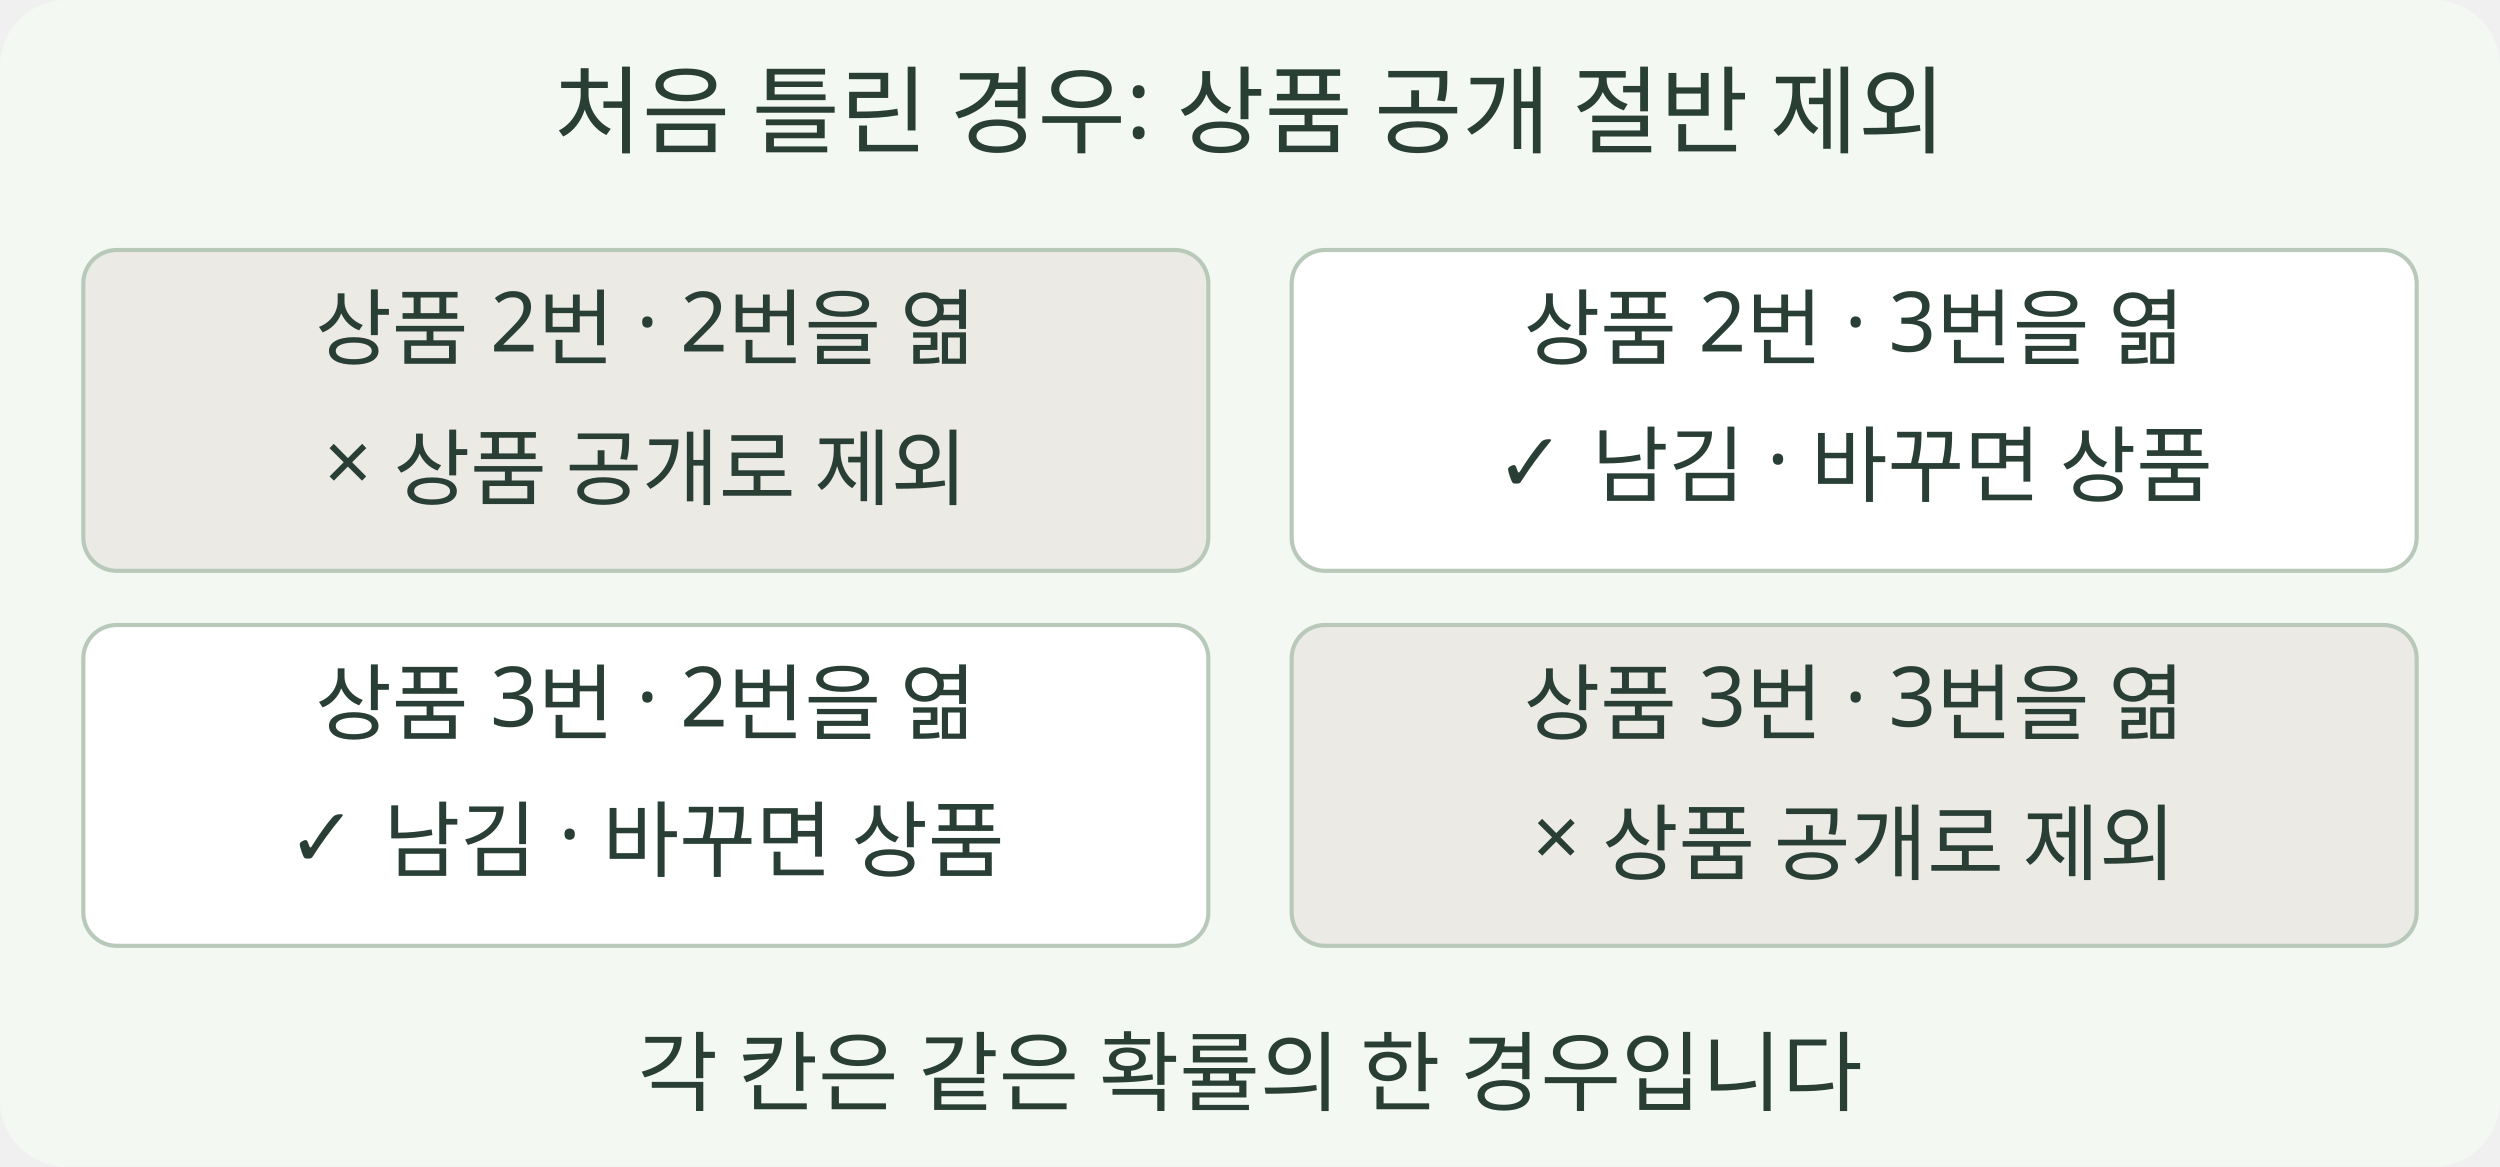
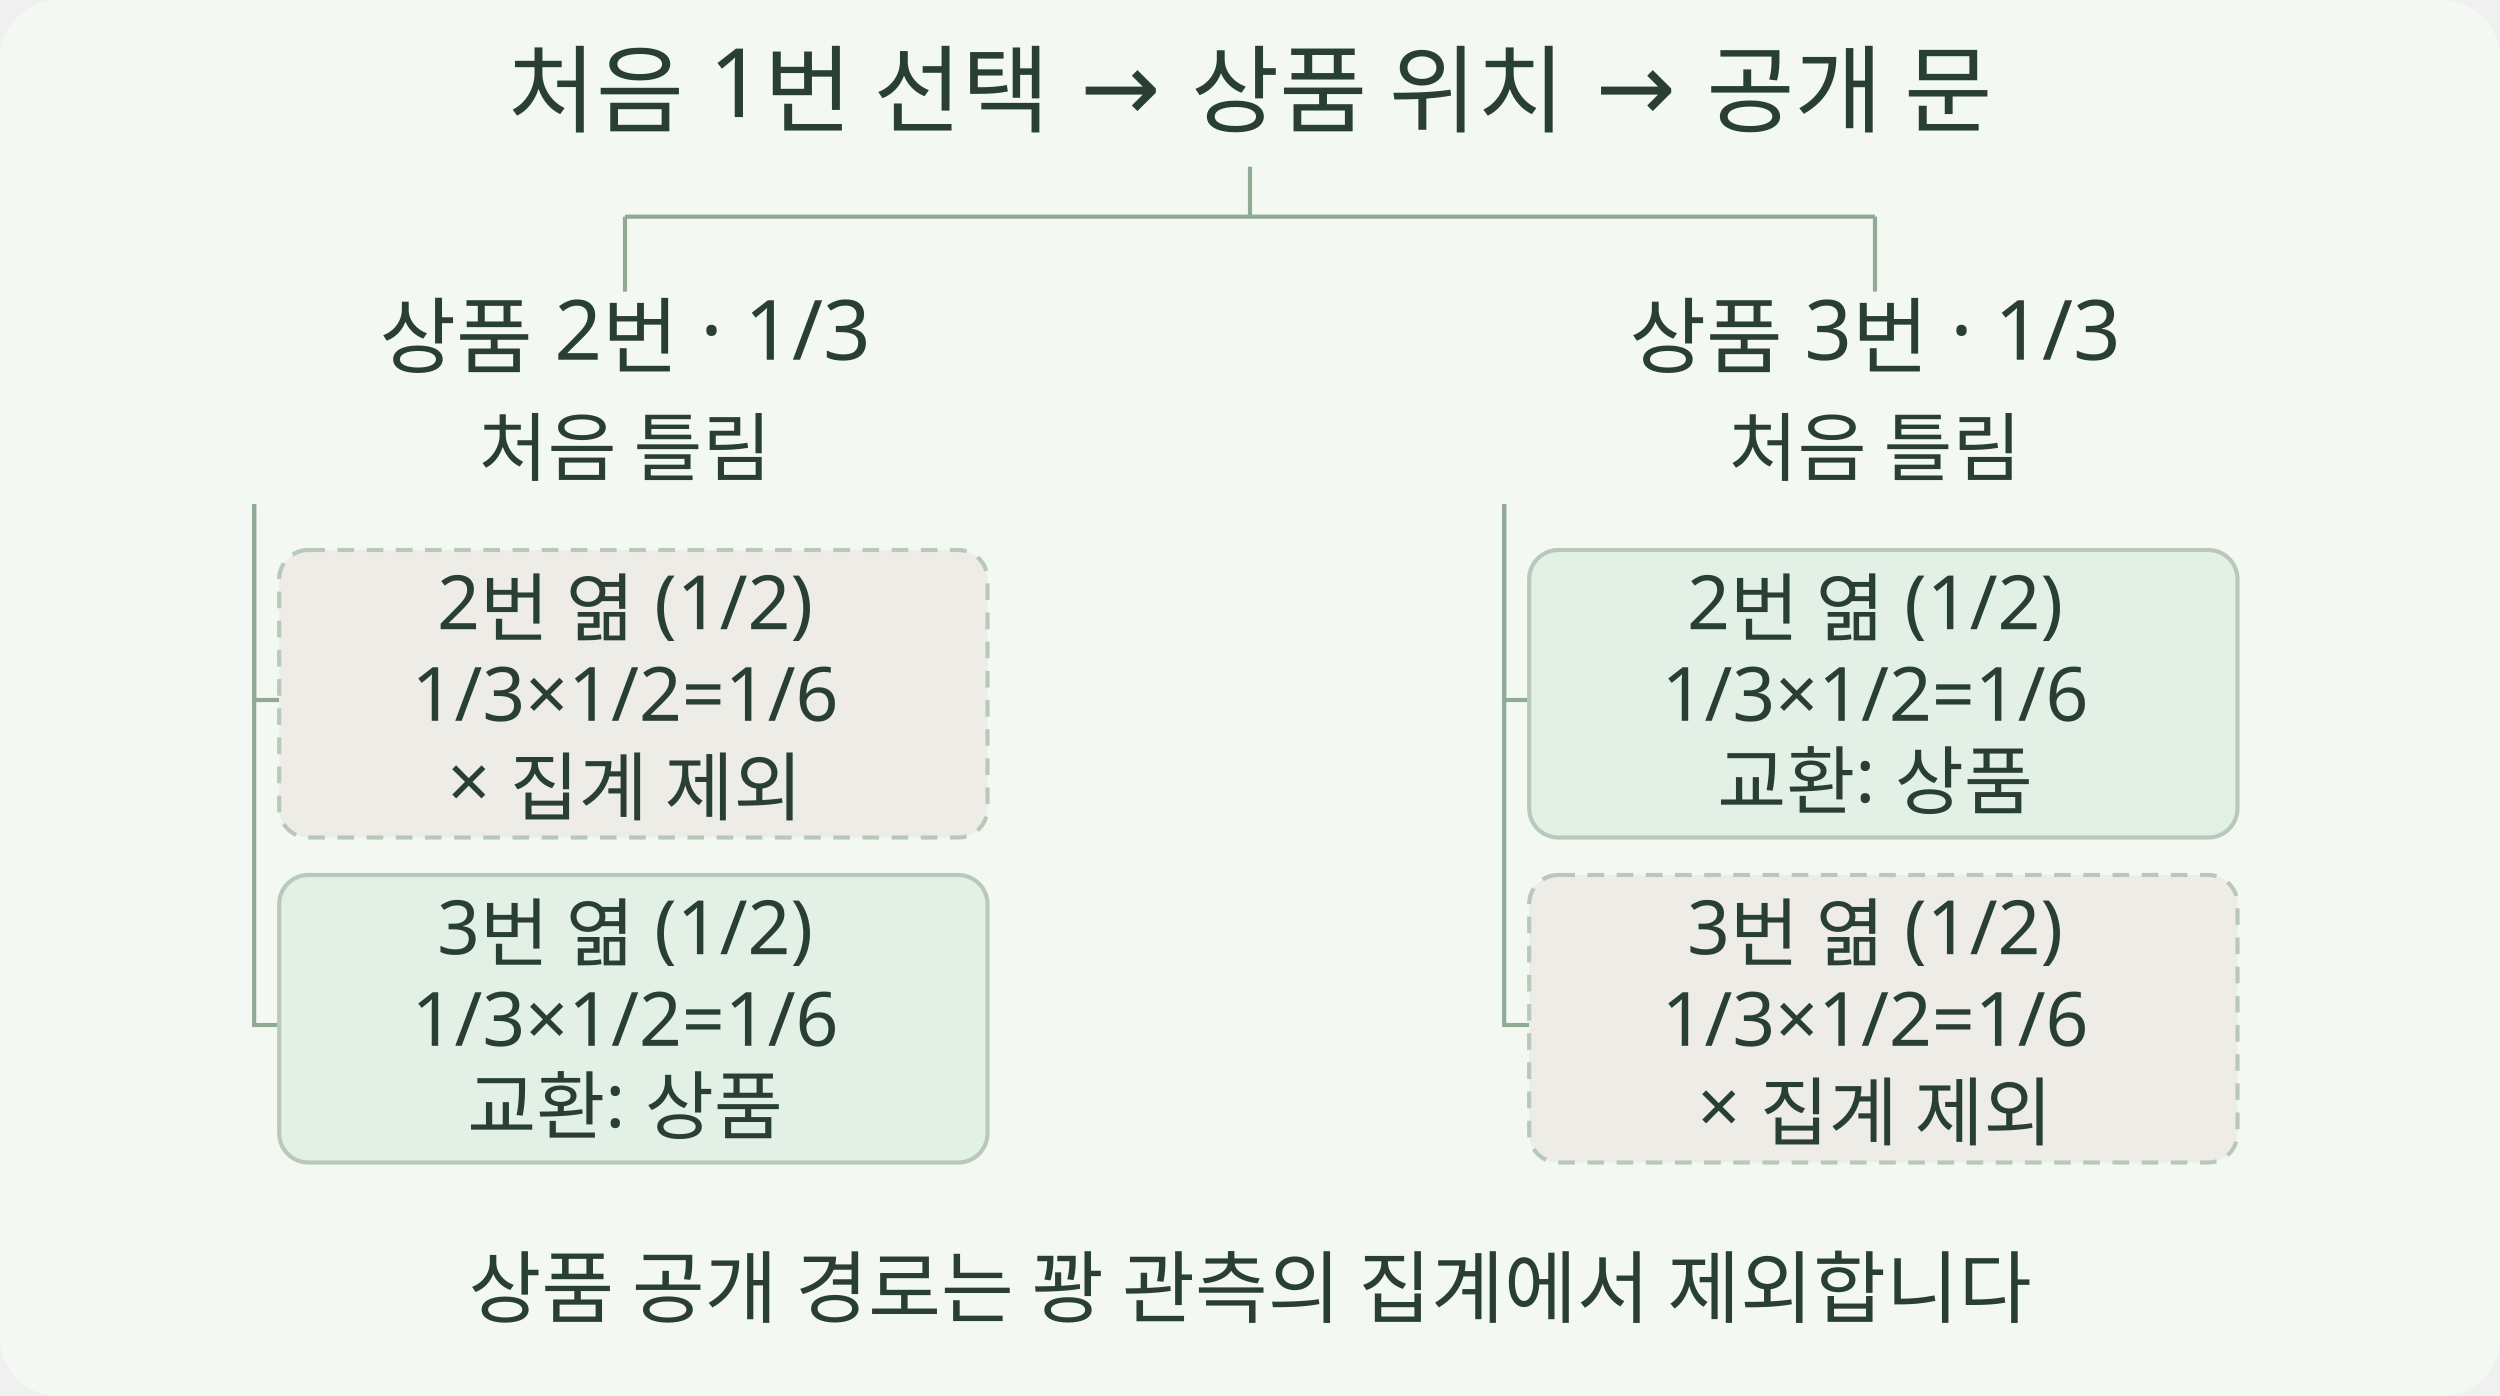
- <svg xmlns="http://www.w3.org/2000/svg" viewBox="0 0 600 280" role="img" aria-labelledby="title desc">
-   <rect width="600" height="280" rx="16" fill="#f4f8f3" />
+ <svg xmlns="http://www.w3.org/2000/svg" viewBox="0 0 600 335" role="img" aria-labelledby="title desc">
+   <rect width="600" height="335" rx="14" fill="#f4f8f3" />
  <g font-family="system-ui,Malgun Gothic,sans-serif" fill="#293f35">
-     <text x="300" y="35" font-size="23" text-anchor="middle">처음 틀린 경우: 상품 공개 절반 제외</text>
-     <rect x="20" y="60" width="270" height="77" rx="8" fill="#eceae5" stroke="#b8c9ba" />
-     <text x="155" y="86" font-size="20" text-anchor="middle">상품 2번 · 2번을 엶</text>
-     <text x="155" y="118" font-size="20" text-anchor="middle">× 상품 공개로 제외</text>
-     <rect x="310" y="60" width="270" height="77" rx="8" fill="#fff" stroke="#b8c9ba" />
-     <text x="445" y="86" font-size="20" text-anchor="middle">상품 2번 · 3번을 엶</text>
-     <text x="445" y="118" font-size="20" text-anchor="middle">✓ 남김 · 바꾸면 상품</text>
-     <rect x="20" y="150" width="270" height="77" rx="8" fill="#fff" stroke="#b8c9ba" />
-     <text x="155" y="176" font-size="20" text-anchor="middle">상품 3번 · 2번을 엶</text>
-     <text x="155" y="208" font-size="20" text-anchor="middle">✓ 남김 · 바꾸면 상품</text>
-     <rect x="310" y="150" width="270" height="77" rx="8" fill="#eceae5" stroke="#b8c9ba" />
-     <text x="445" y="176" font-size="20" text-anchor="middle">상품 3번 · 3번을 엶</text>
-     <text x="445" y="208" font-size="20" text-anchor="middle">× 상품 공개로 제외</text>
-     <text x="300" y="265" font-size="21" text-anchor="middle">각 칸은 같은 확률의 한 경우입니다</text>
+     <text x="300" y="30" text-anchor="middle" font-size="23">처음 1번 선택 → 상품 위치 → 공개 문</text>
+     <path d="M300 40V52M150.0 52H450.0" stroke="#91aa96" fill="none" />
+     <path d="M150.0 52V70" stroke="#91aa96" />
+     <text x="150.0" y="88" text-anchor="middle" font-size="20">상품 2번 · 1/3</text>
+     <text x="150.0" y="114" text-anchor="middle" font-size="18">처음 틀림</text>
+     <path d="M61.0 121V168H67.0" stroke="#91aa96" fill="none" />
+     <rect x="67.0" y="132" width="170" height="69" rx="7" fill="#eeece7" stroke="#b8c9ba" stroke-dasharray="4 3" />
+     <text x="150.0" y="151" text-anchor="middle" font-size="18">2번 엶 (1/2)</text>
+     <text x="150.0" y="173" text-anchor="middle" font-size="18">1/3×1/2=1/6</text>
+     <text x="150.0" y="194" text-anchor="middle" font-size="18">× 집계 제외</text>
+     <path d="M61.0 121V246H67.0" stroke="#91aa96" fill="none" />
+     <rect x="67.0" y="210" width="170" height="69" rx="7" fill="#e3f0e5" stroke="#b8c9ba" />
+     <text x="150.0" y="229" text-anchor="middle" font-size="18">3번 엶 (1/2)</text>
+     <text x="150.0" y="251" text-anchor="middle" font-size="18">1/3×1/2=1/6</text>
+     <text x="150.0" y="272" text-anchor="middle" font-size="18">교환: 상품</text>
+     <path d="M450.0 52V70" stroke="#91aa96" />
+     <text x="450.0" y="88" text-anchor="middle" font-size="20">상품 3번 · 1/3</text>
+     <text x="450.0" y="114" text-anchor="middle" font-size="18">처음 틀림</text>
+     <path d="M361.0 121V168H367.0" stroke="#91aa96" fill="none" />
+     <rect x="367.0" y="132" width="170" height="69" rx="7" fill="#e3f0e5" stroke="#b8c9ba" />
+     <text x="450.0" y="151" text-anchor="middle" font-size="18">2번 엶 (1/2)</text>
+     <text x="450.0" y="173" text-anchor="middle" font-size="18">1/3×1/2=1/6</text>
+     <text x="450.0" y="194" text-anchor="middle" font-size="18">교환: 상품</text>
+     <path d="M361.0 121V246H367.0" stroke="#91aa96" fill="none" />
+     <rect x="367.0" y="210" width="170" height="69" rx="7" fill="#eeece7" stroke="#b8c9ba" stroke-dasharray="4 3" />
+     <text x="450.0" y="229" text-anchor="middle" font-size="18">3번 엶 (1/2)</text>
+     <text x="450.0" y="251" text-anchor="middle" font-size="18">1/3×1/2=1/6</text>
+     <text x="450.0" y="272" text-anchor="middle" font-size="18">× 집계 제외</text>
+     <text x="300" y="316" text-anchor="middle" font-size="19">상품 공개 경로는 꽝 관측의 집계에서 제외합니다</text>
  </g>
</svg>
